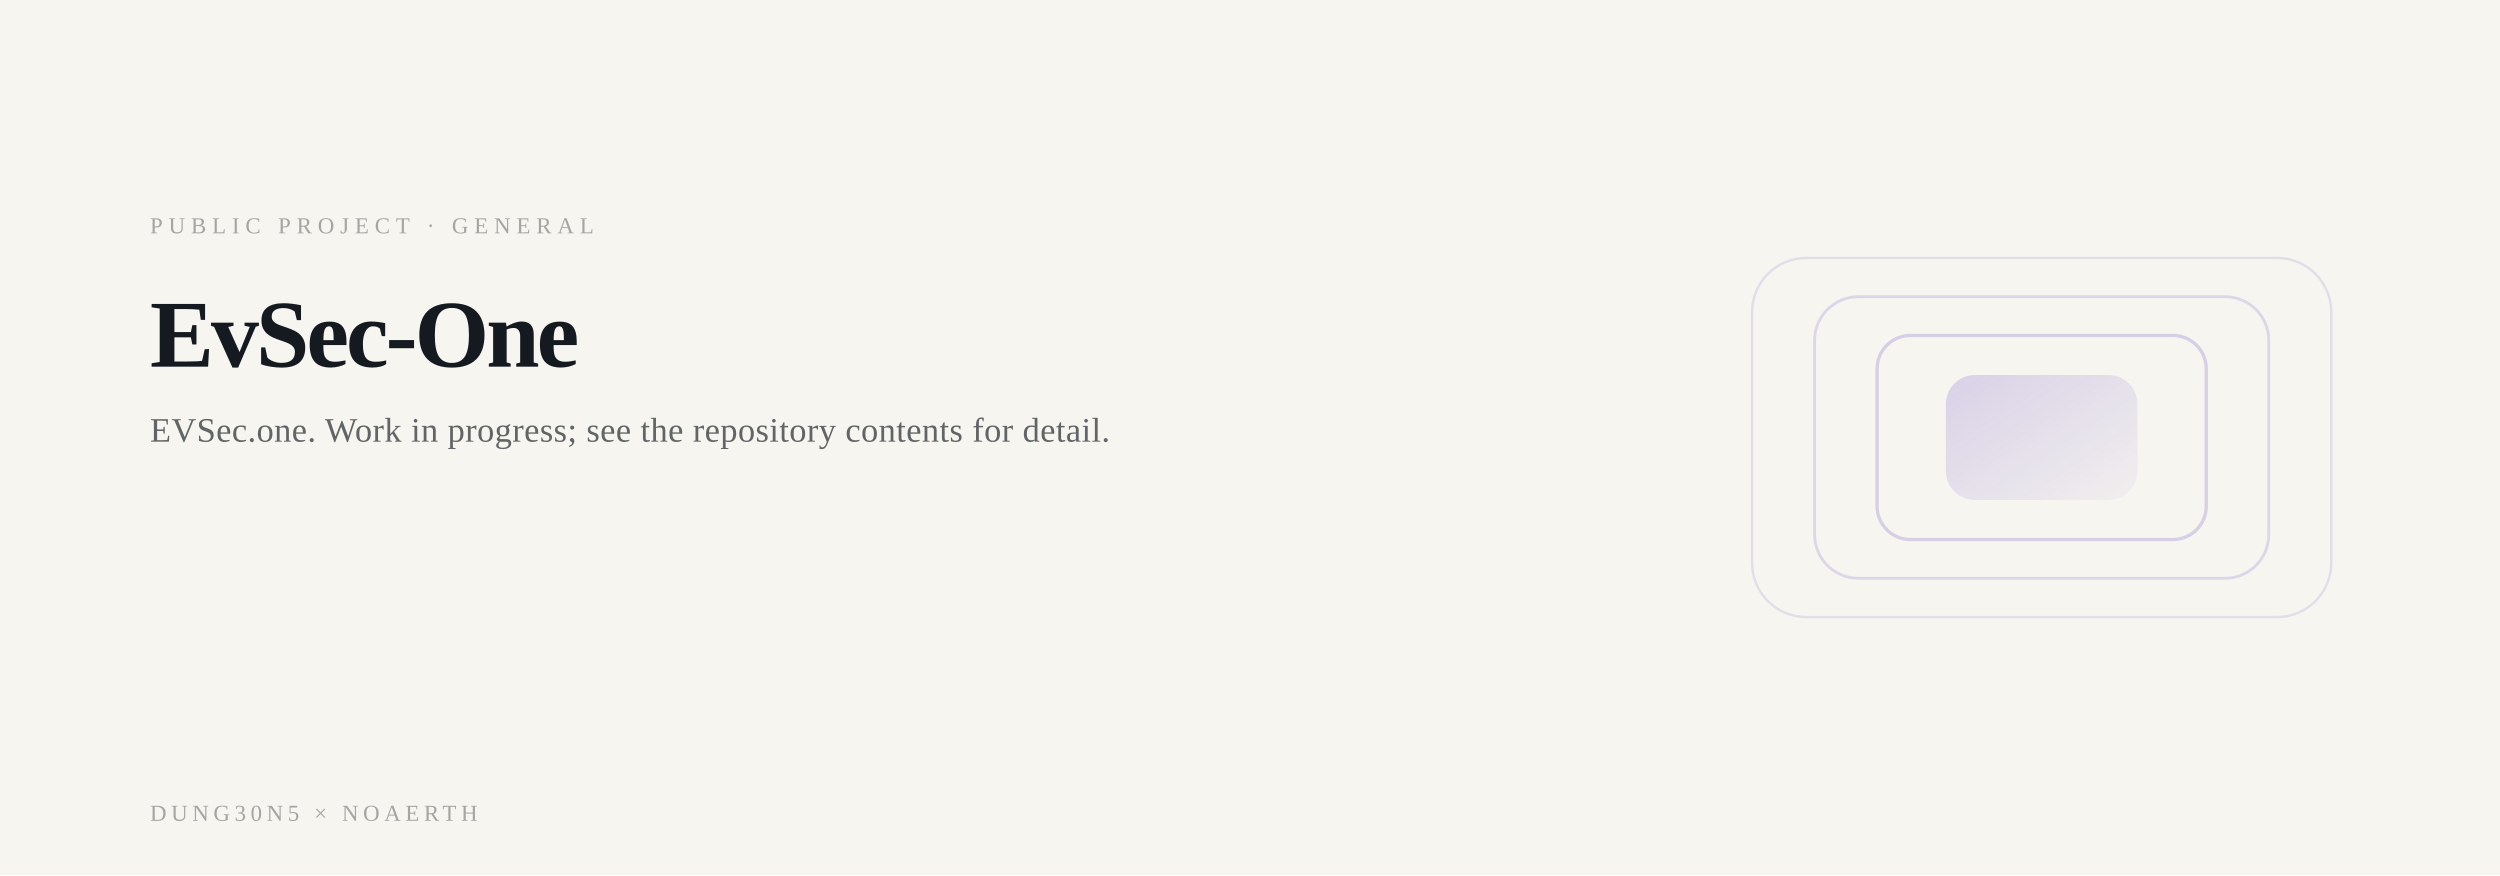
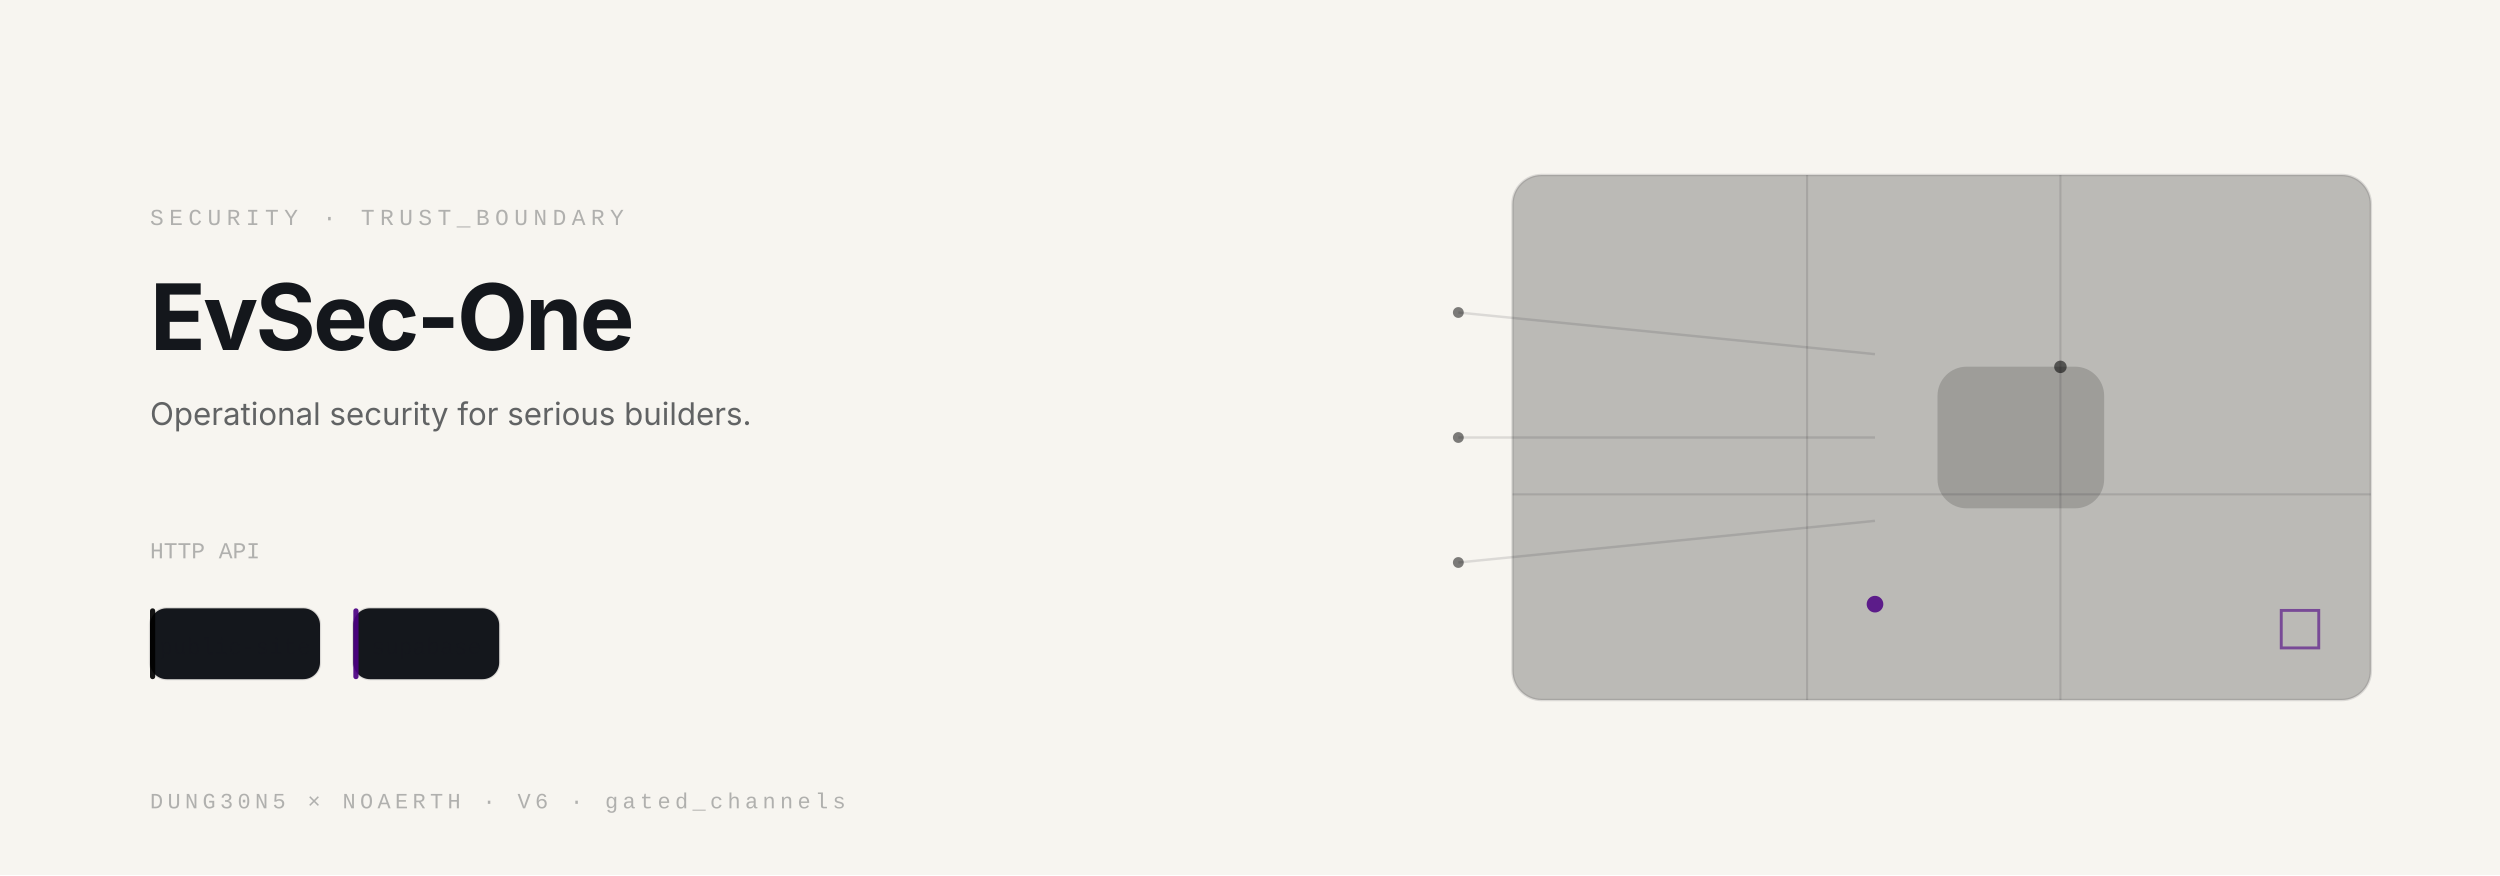
- <svg xmlns="http://www.w3.org/2000/svg" viewBox="0 0 1200 420" width="1200" height="420" role="img" aria-label="EvSec-One: parallel channels converging into an index. Motion depicts records ingest, normalise, index, answer.">
-   <defs>
-     <linearGradient id="hero-EVSec.one-light-a" x1="0" y1="0" x2="1" y2="1">
-       <stop offset="0" stop-color="#9d8bd6" stop-opacity="0.85" />
-       <stop offset="1" stop-color="#9d8bd6" stop-opacity="0.15" />
-     </linearGradient>
-   </defs>
+ <svg xmlns="http://www.w3.org/2000/svg" viewBox="0 0 1200 420" width="1200" height="420" role="img" aria-label="EvSec-One: records ingest, normalise, index, answer">
  <rect width="1200" height="420" fill="#f7f5f0" />
-   <rect x="901" y="161.02" width="158" height="97.96" rx="16" fill="none" stroke="#9d8bd6" stroke-width="1.60" opacity="0.36" />
-   <rect x="871" y="142.42" width="218" height="135.16" rx="21" fill="none" stroke="#9d8bd6" stroke-width="1.38" opacity="0.29" />
-   <rect x="841" y="123.82" width="278" height="172.36" rx="26" fill="none" stroke="#9d8bd6" stroke-width="1.16" opacity="0.23" />
-   <rect x="934" y="180" width="92" height="60" rx="14" fill="url(#hero-EVSec.one-light-a)" opacity="0.40" />
-   <text x="72" y="112" fill="#141a205c" font-size="11" letter-spacing="2.8">PUBLIC PROJECT · GENERAL</text>
-   <text x="72" y="176" fill="#141a20" font-size="46" font-weight="660" letter-spacing="-1.4">EvSec-One</text>
-   <text x="72" y="212" fill="#141a20a8" font-size="16.5" letter-spacing="0.2">EVSec.one. Work in progress; see the repository contents for detail.</text>
-   <rect x="72" y="266" width="106" height="40" rx="9" fill="#141a20" fill-opacity="0.05" stroke="#f4efe424" stroke-width="1.1" opacity="0">
-     <animate attributeName="opacity" from="0" to="1" dur="0.5s" begin="0.50s" fill="freeze" />
-   </rect>
-   <rect x="72" y="266" width="2.5" height="40" rx="1.2" fill="#9d8bd6" opacity="0">
-     <animate attributeName="opacity" from="0" to="0.9" dur="0.5s" begin="0.50s" fill="freeze" />
-   </rect>
-   <text x="125" y="291" fill="#141a20" font-size="11.5" text-anchor="middle" font-family="ui-monospace,SFMono-Regular,Menlo,monospace" opacity="0">request<animate attributeName="opacity" from="0" to="1" dur="0.5s" begin="0.65s" fill="freeze" />
-   </text>
-   <rect x="194" y="266" width="106" height="40" rx="9" fill="#141a20" fill-opacity="0.05" stroke="#f4efe424" stroke-width="1.1" opacity="0">
-     <animate attributeName="opacity" from="0" to="1" dur="0.5s" begin="1.00s" fill="freeze" />
-   </rect>
-   <rect x="194" y="266" width="2.5" height="40" rx="1.2" fill="#9d8bd6" opacity="0">
-     <animate attributeName="opacity" from="0" to="0.9" dur="0.5s" begin="1.00s" fill="freeze" />
-   </rect>
-   <text x="247" y="291" fill="#141a20" font-size="11.5" text-anchor="middle" font-family="ui-monospace,SFMono-Regular,Menlo,monospace" opacity="0">validate<animate attributeName="opacity" from="0" to="1" dur="0.5s" begin="1.15s" fill="freeze" />
-   </text>
-   <rect x="316" y="266" width="106" height="40" rx="9" fill="#141a20" fill-opacity="0.05" stroke="#f4efe424" stroke-width="1.1" opacity="0">
-     <animate attributeName="opacity" from="0" to="1" dur="0.5s" begin="1.50s" fill="freeze" />
-   </rect>
-   <rect x="316" y="266" width="2.5" height="40" rx="1.2" fill="#9d8bd6" opacity="0">
-     <animate attributeName="opacity" from="0" to="0.9" dur="0.5s" begin="1.50s" fill="freeze" />
-   </rect>
-   <text x="369" y="291" fill="#141a20" font-size="11.5" text-anchor="middle" font-family="ui-monospace,SFMono-Regular,Menlo,monospace" opacity="0">persist<animate attributeName="opacity" from="0" to="1" dur="0.5s" begin="1.65s" fill="freeze" />
-   </text>
-   <rect x="438" y="266" width="106" height="40" rx="9" fill="#141a20" fill-opacity="0.05" stroke="#f4efe424" stroke-width="1.1" opacity="0">
-     <animate attributeName="opacity" from="0" to="1" dur="0.5s" begin="2.00s" fill="freeze" />
-   </rect>
-   <rect x="438" y="266" width="2.5" height="40" rx="1.2" fill="#e7c27a" opacity="0">
-     <animate attributeName="opacity" from="0" to="0.9" dur="0.5s" begin="2.00s" fill="freeze" />
-   </rect>
-   <text x="491" y="291" fill="#141a20" font-size="11.5" text-anchor="middle" font-family="ui-monospace,SFMono-Regular,Menlo,monospace" opacity="0">respond<animate attributeName="opacity" from="0" to="1" dur="0.5s" begin="2.15s" fill="freeze" />
-   </text>
-   <text x="72" y="394" fill="#141a205c" font-size="11" letter-spacing="2.2">DUNG30N5 × NOAERTH</text>
+   <text x="72" y="108" font-family="ui-monospace, SFMono-Regular, Menlo, Monaco, Consolas, 'Liberation Mono', monospace" font-size="11" letter-spacing="2.6" fill="#14171c4f">SECURITY · TRUST_BOUNDARY</text>
+   <text x="72" y="168" font-family="-apple-system, BlinkMacSystemFont, 'Segoe UI', Inter, Helvetica, Arial, sans-serif" font-size="44" font-weight="660" letter-spacing="-1.2" fill="#14171c">EvSec-One</text>
+   <text x="72" y="204" font-family="-apple-system, BlinkMacSystemFont, 'Segoe UI', Inter, Helvetica, Arial, sans-serif" font-size="15" fill="#14171ca8">Operational security for serious builders.</text>
+   <text x="72" y="268" font-family="ui-monospace, SFMono-Regular, Menlo, Monaco, Consolas, 'Liberation Mono', monospace" font-size="11" fill="#14171c4f">HTTP API</text>
+   <rect x="72.0" y="292.0" width="81.6" height="34.0" rx="8" fill="#14171c" stroke="#14171c1f" stroke-width="1.1" />
+   <rect x="72.0" y="292.0" width="2.5" height="34.0" rx="1.2" fill="amber" opacity="0.92" />
+   <text x="112.8" y="314" font-family="ui-monospace, SFMono-Regular, Menlo, Monaco, Consolas, 'Liberation Mono', monospace" font-size="11" fill="#14171c" fill-opacity="0.82" text-anchor="middle">public-site</text>
+   <rect x="169.6" y="292.0" width="70.0" height="34.0" rx="8" fill="#14171c" stroke="#14171c1f" stroke-width="1.1" />
+   <rect x="169.6" y="292.0" width="2.5" height="34.0" rx="1.2" fill="indigo" opacity="0.92" />
+   <text x="204.6" y="314" font-family="ui-monospace, SFMono-Regular, Menlo, Monaco, Consolas, 'Liberation Mono', monospace" font-size="11" fill="#14171c" fill-opacity="0.82" text-anchor="middle">supabase</text>
+   <rect x="726.0" y="84.0" width="412.0" height="252.0" rx="14" fill="amber" fill-opacity="0.03" />
+   <line x1="740.0" y1="85.0" x2="1124.0" y2="85.0" stroke="amber" stroke-width="1.6" opacity="0.4" />
+   <rect x="726.0" y="84.0" width="412.0" height="252.0" rx="14" fill="none" stroke="#14171c1f" stroke-width="1.2" />
+   <line x1="989.0" y1="84.0" x2="989.0" y2="336.0" stroke="#14171c1f" stroke-width="1" />
+   <line x1="867.4" y1="84.0" x2="867.4" y2="336.0" stroke="#14171c1f" stroke-width="1" />
+   <line x1="726.0" y1="237.3" x2="1138.0" y2="237.3" stroke="#14171c1f" stroke-width="1" />
+   <circle cx="989.0" cy="176.1" r="3" fill="amber" opacity="0.55" />
+   <rect x="726.0" y="84.0" width="412.0" height="252.0" rx="14" fill="#000" fill-opacity="0.22" />
+   <path d="M1095.0 293.0 h18 v18 h-18 z" fill="none" stroke="indigo" stroke-width="1.4" opacity="0.6" />
+   <rect x="820" y="96" width="300" height="228" rx="20" fill="none" stroke="amber" stroke-width="1.6" opacity="0.42" />
+   <circle cx="970.0" cy="210.0" r="74.0" fill="none" stroke="amber" stroke-width="1.1" opacity="0.28" />
+   <rect x="930" y="176" width="80" height="68" rx="14" fill="amber" opacity="0.16" />
+   <line x1="700" y1="150" x2="900" y2="170" stroke="#14171c1f" stroke-width="1.2" />
+   <circle cx="700.0" cy="150.0" r="2.6" fill="amber" opacity="0.5" />
+   <line x1="700" y1="210" x2="900" y2="210" stroke="#14171c1f" stroke-width="1.2" />
+   <circle cx="700.0" cy="210.0" r="2.6" fill="amber" opacity="0.5" />
+   <line x1="700" y1="270" x2="900" y2="250" stroke="#14171c1f" stroke-width="1.2" />
+   <circle cx="700.0" cy="270.0" r="2.6" fill="amber" opacity="0.5" />
+   <circle cx="900" cy="290" r="4" fill="indigo" opacity="0.85" />
+   <text x="72" y="388" font-family="ui-monospace, SFMono-Regular, Menlo, Monaco, Consolas, 'Liberation Mono', monospace" font-size="10.5" letter-spacing="2.1" fill="#14171c4f">DUNG30N5 × NOAERTH · V6 · gated_channels</text>
</svg>
